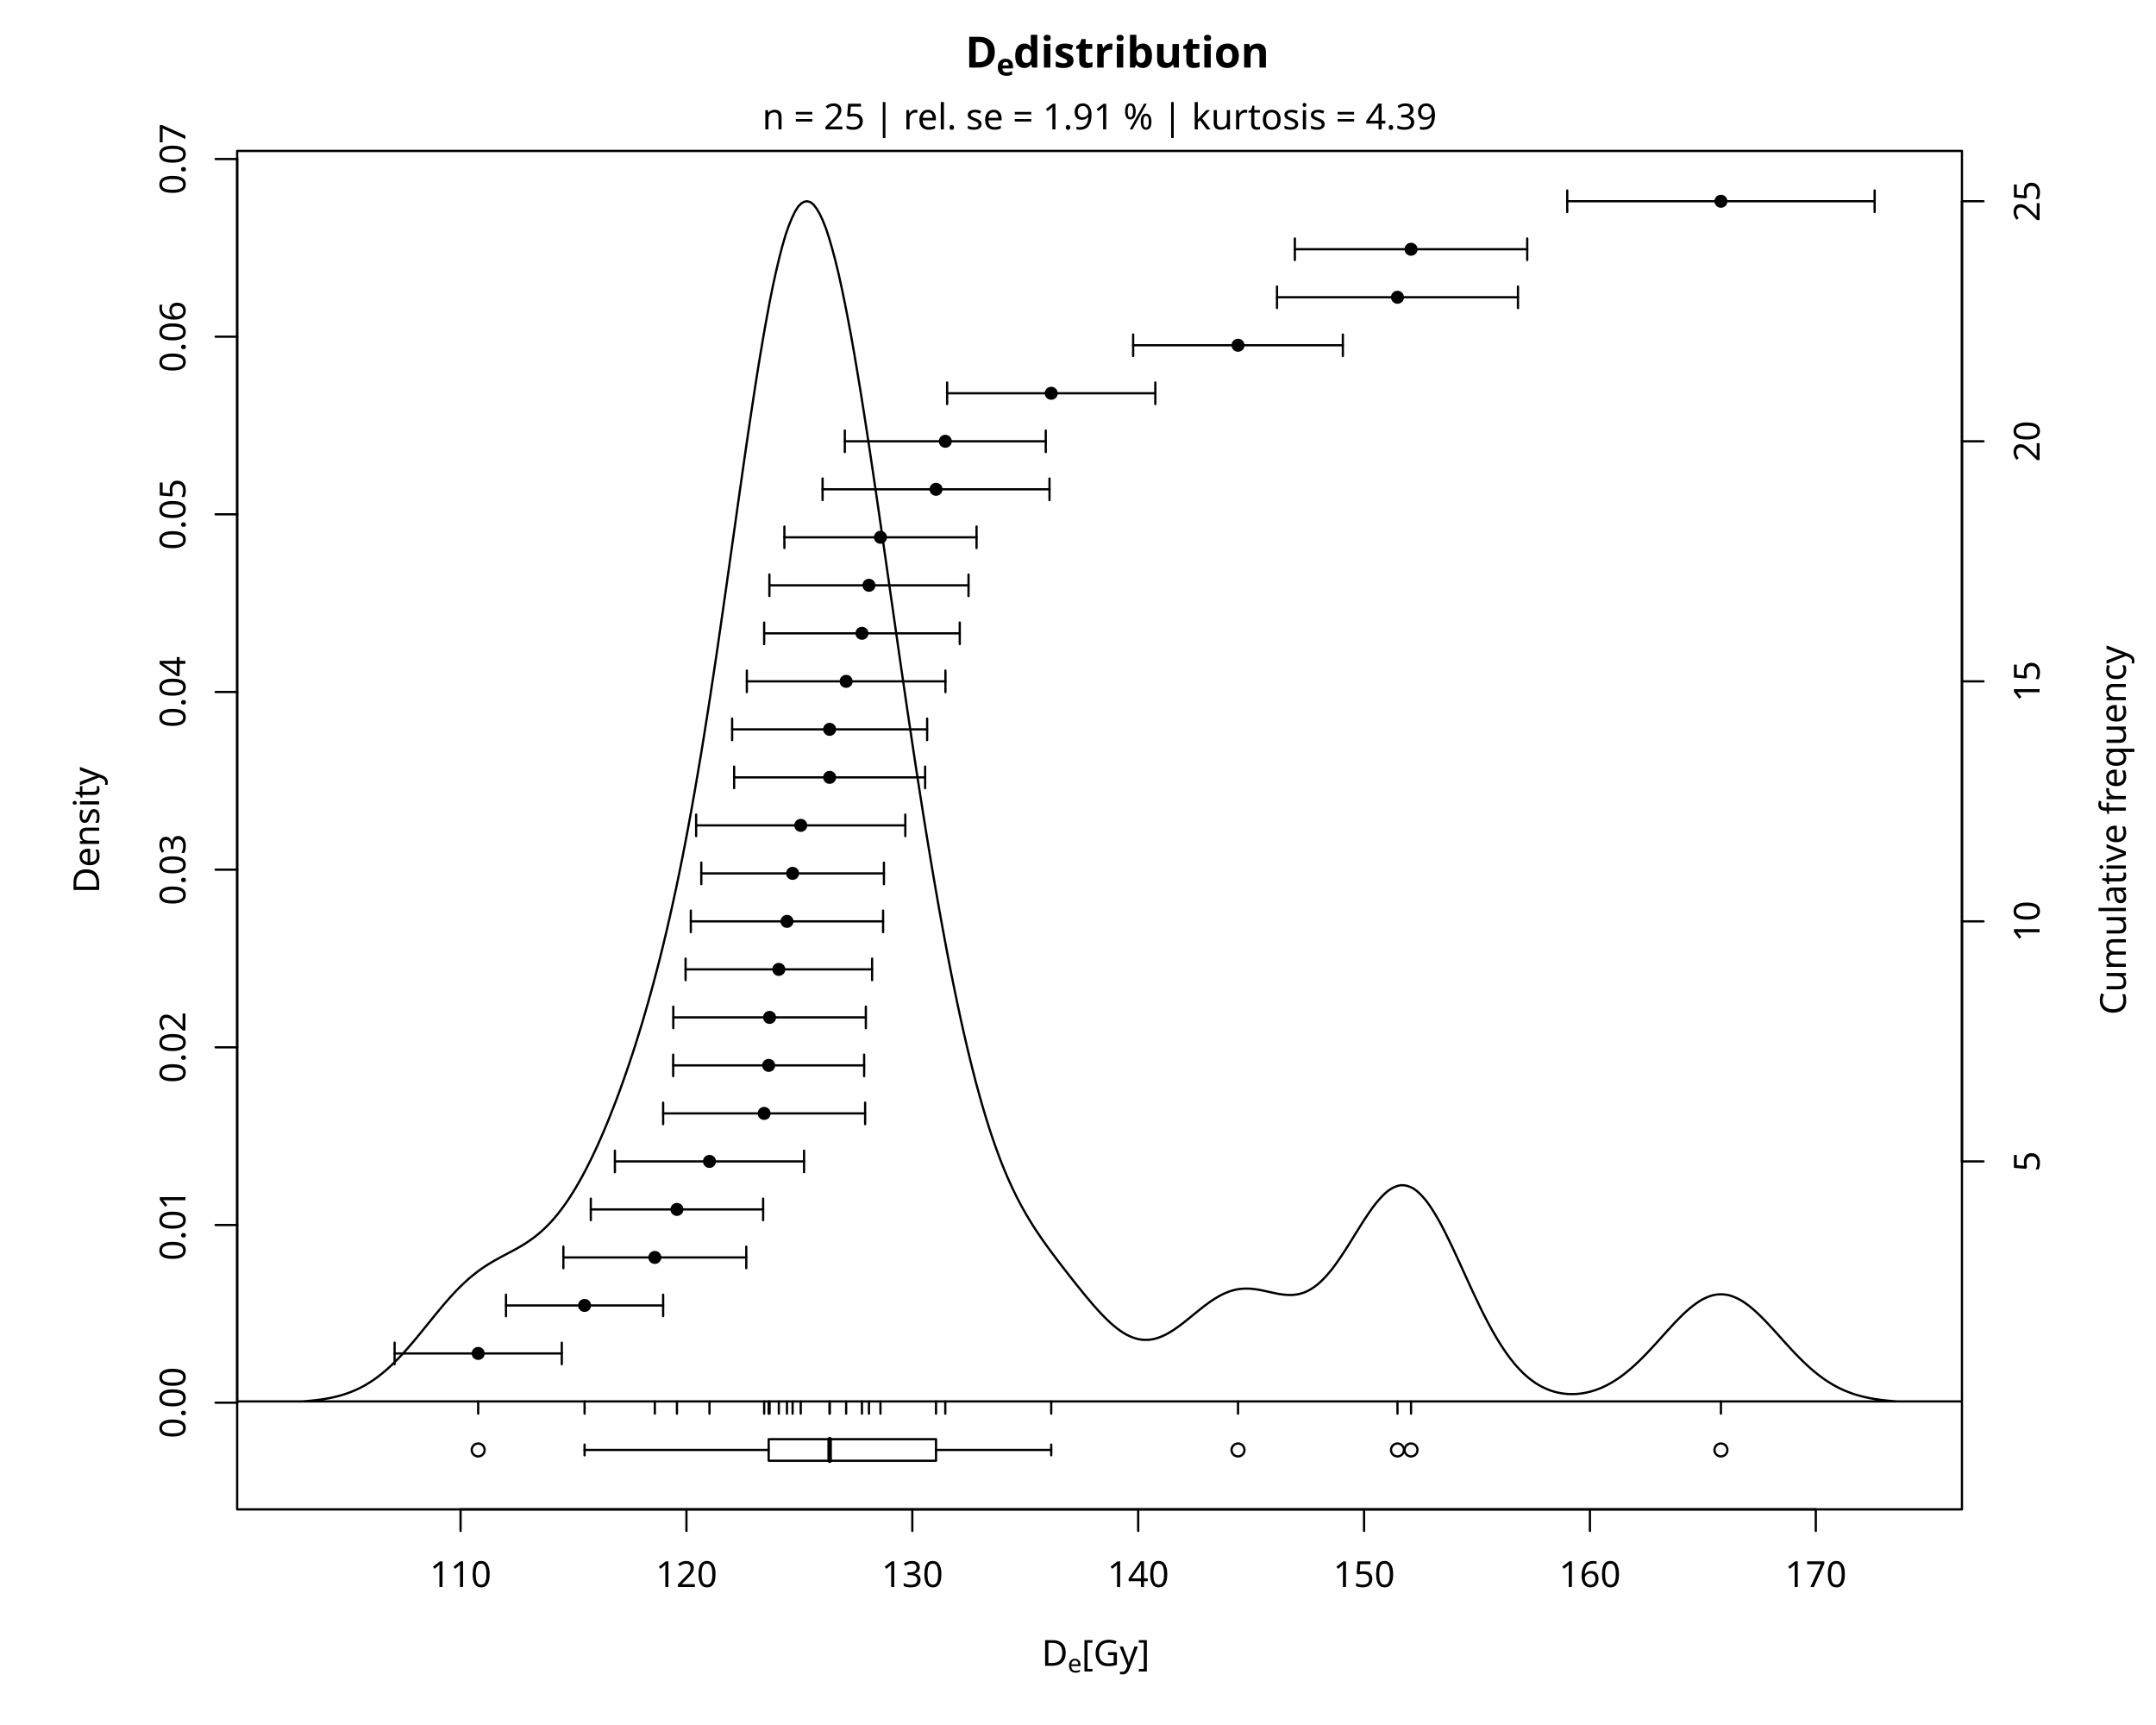
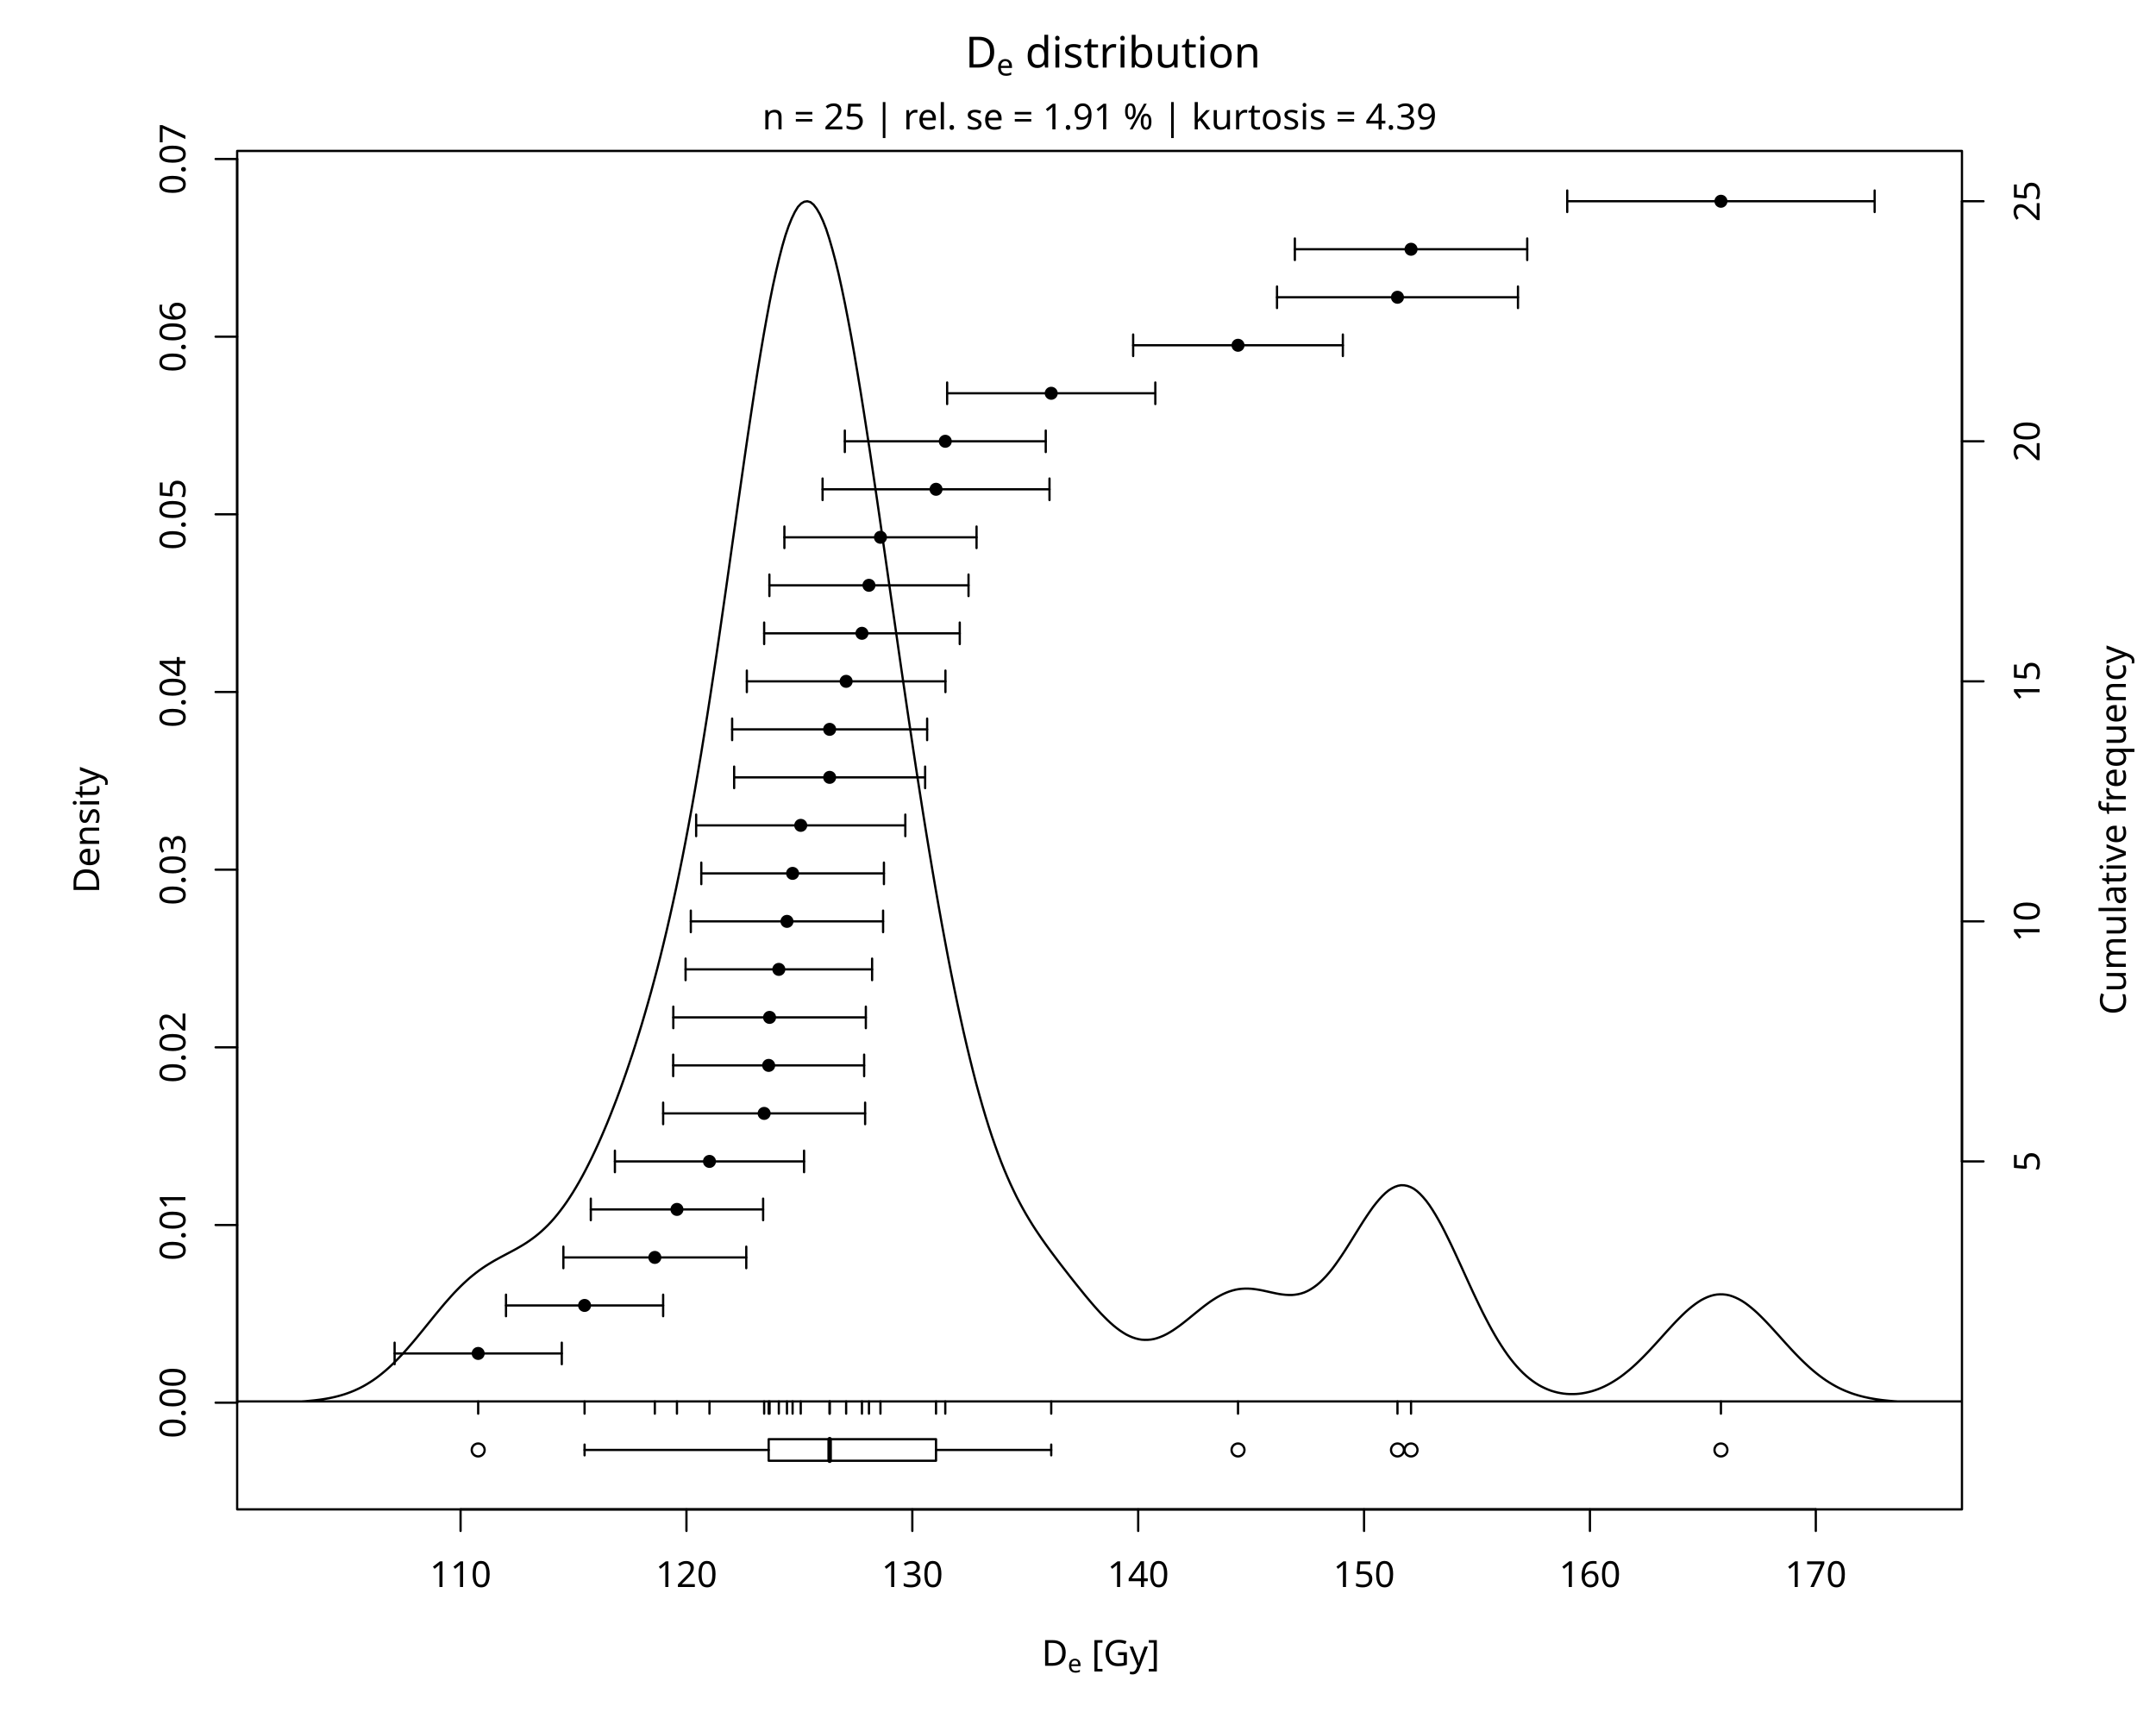
<svg xmlns="http://www.w3.org/2000/svg" class="svglite" data-engine-version="2.0" width="720.00pt" height="576.00pt" viewBox="0 0 720.00 576.00">
  <defs>
    <style type="text/css">
    .svglite line, .svglite polyline, .svglite polygon, .svglite path, .svglite rect, .svglite circle {
      fill: none;
      stroke: #000000;
      stroke-linecap: round;
      stroke-linejoin: round;
      stroke-miterlimit: 10.00;
    }
  </style>
  </defs>
  <rect width="100%" height="100%" style="stroke: none; fill: #FFFFFF;" />
  <defs>
    <clipPath id="cpMC4wMHw3MjAuMDB8MC4wMHw1NzYuMDA=">
      <rect x="0.00" y="0.00" width="720.00" height="576.00" />
    </clipPath>
  </defs>
  <g clip-path="url(#cpMC4wMHw3MjAuMDB8MC4wMHw1NzYuMDA=)">
    <polygon points="79.20,504.00 655.20,504.00 655.20,50.40 79.20,50.40 " style="stroke-width: 0.75; fill: none;" />
    <line x1="153.81" y1="504.00" x2="606.39" y2="504.00" style="stroke-width: 0.75;" />
    <line x1="153.81" y1="504.00" x2="153.81" y2="511.20" style="stroke-width: 0.75;" />
    <line x1="229.24" y1="504.00" x2="229.24" y2="511.20" style="stroke-width: 0.75;" />
    <line x1="304.67" y1="504.00" x2="304.67" y2="511.20" style="stroke-width: 0.75;" />
    <line x1="380.10" y1="504.00" x2="380.10" y2="511.20" style="stroke-width: 0.75;" />
    <line x1="455.53" y1="504.00" x2="455.53" y2="511.20" style="stroke-width: 0.75;" />
    <line x1="530.96" y1="504.00" x2="530.96" y2="511.20" style="stroke-width: 0.75;" />
    <line x1="606.39" y1="504.00" x2="606.39" y2="511.20" style="stroke-width: 0.75;" />
    <text x="153.81" y="529.92" text-anchor="middle" style="font-size: 12.00px; font-family: sans;" textLength="20.02px" lengthAdjust="spacingAndGlyphs">110</text>
    <text x="229.24" y="529.92" text-anchor="middle" style="font-size: 12.00px; font-family: sans;" textLength="20.02px" lengthAdjust="spacingAndGlyphs">120</text>
    <text x="304.67" y="529.92" text-anchor="middle" style="font-size: 12.00px; font-family: sans;" textLength="20.02px" lengthAdjust="spacingAndGlyphs">130</text>
    <text x="380.10" y="529.92" text-anchor="middle" style="font-size: 12.00px; font-family: sans;" textLength="20.02px" lengthAdjust="spacingAndGlyphs">140</text>
    <text x="455.53" y="529.92" text-anchor="middle" style="font-size: 12.00px; font-family: sans;" textLength="20.02px" lengthAdjust="spacingAndGlyphs">150</text>
    <text x="530.96" y="529.92" text-anchor="middle" style="font-size: 12.00px; font-family: sans;" textLength="20.02px" lengthAdjust="spacingAndGlyphs">160</text>
    <text x="606.39" y="529.92" text-anchor="middle" style="font-size: 12.00px; font-family: sans;" textLength="20.02px" lengthAdjust="spacingAndGlyphs">170</text>
    <text x="347.86" y="556.23" style="font-size: 12.00px; font-family: sans;" textLength="8.67px" lengthAdjust="spacingAndGlyphs">D</text>
    <text x="356.53" y="558.45" style="font-size: 8.40px; font-family: sans;" textLength="4.67px" lengthAdjust="spacingAndGlyphs">e</text>
-     <text x="361.20" y="556.23" style="font-size: 12.00px; font-family: sans;" textLength="25.34px" lengthAdjust="spacingAndGlyphs"> [Gy]</text>
+     <text x="361.20" y="556.23" style="font-size: 12.00px; font-family: sans;" textLength="3.33px" lengthAdjust="spacingAndGlyphs"> </text>
+     <text x="364.53" y="556.23" style="font-size: 12.00px; font-family: sans;" textLength="22.01px" lengthAdjust="spacingAndGlyphs">[Gy]</text>
    <line x1="79.20" y1="468.37" x2="79.20" y2="53.09" style="stroke-width: 0.75;" />
    <line x1="79.20" y1="468.37" x2="72.00" y2="468.37" style="stroke-width: 0.75;" />
    <line x1="79.20" y1="409.04" x2="72.00" y2="409.04" style="stroke-width: 0.75;" />
    <line x1="79.20" y1="349.72" x2="72.00" y2="349.72" style="stroke-width: 0.75;" />
    <line x1="79.20" y1="290.39" x2="72.00" y2="290.39" style="stroke-width: 0.75;" />
    <line x1="79.20" y1="231.07" x2="72.00" y2="231.07" style="stroke-width: 0.75;" />
    <line x1="79.20" y1="171.74" x2="72.00" y2="171.74" style="stroke-width: 0.75;" />
    <line x1="79.20" y1="112.42" x2="72.00" y2="112.42" style="stroke-width: 0.75;" />
    <line x1="79.20" y1="53.09" x2="72.00" y2="53.09" style="stroke-width: 0.75;" />
    <text transform="translate(61.92,468.37) rotate(-90)" text-anchor="middle" style="font-size: 12.00px; font-family: sans;" textLength="23.36px" lengthAdjust="spacingAndGlyphs">0.00</text>
    <text transform="translate(61.92,409.04) rotate(-90)" text-anchor="middle" style="font-size: 12.00px; font-family: sans;" textLength="23.36px" lengthAdjust="spacingAndGlyphs">0.01</text>
    <text transform="translate(61.92,349.72) rotate(-90)" text-anchor="middle" style="font-size: 12.00px; font-family: sans;" textLength="23.36px" lengthAdjust="spacingAndGlyphs">0.02</text>
    <text transform="translate(61.92,290.39) rotate(-90)" text-anchor="middle" style="font-size: 12.00px; font-family: sans;" textLength="23.36px" lengthAdjust="spacingAndGlyphs">0.03</text>
    <text transform="translate(61.92,231.07) rotate(-90)" text-anchor="middle" style="font-size: 12.00px; font-family: sans;" textLength="23.36px" lengthAdjust="spacingAndGlyphs">0.04</text>
    <text transform="translate(61.92,171.74) rotate(-90)" text-anchor="middle" style="font-size: 12.00px; font-family: sans;" textLength="23.36px" lengthAdjust="spacingAndGlyphs">0.05</text>
    <text transform="translate(61.92,112.42) rotate(-90)" text-anchor="middle" style="font-size: 12.00px; font-family: sans;" textLength="23.36px" lengthAdjust="spacingAndGlyphs">0.06</text>
    <text transform="translate(61.92,53.09) rotate(-90)" text-anchor="middle" style="font-size: 12.00px; font-family: sans;" textLength="23.36px" lengthAdjust="spacingAndGlyphs">0.07</text>
    <text transform="translate(33.12,277.20) rotate(-90)" text-anchor="middle" style="font-size: 12.00px; font-family: sans;" textLength="40.02px" lengthAdjust="spacingAndGlyphs">Density</text>
  </g>
  <defs>
    <clipPath id="cpNzkuMjB8NjU1LjIwfDUwLjQwfDUwNC4wMA==">
      <rect x="79.20" y="50.40" width="576.00" height="453.60" />
    </clipPath>
  </defs>
  <g clip-path="url(#cpNzkuMjB8NjU1LjIwfDUwLjQwfDUwNC4wMA==)">
    <polygon points="79.20,467.96 100.53,467.96 101.58,467.90 102.62,467.82 103.66,467.72 104.71,467.62 105.75,467.50 106.80,467.37 107.84,467.22 108.88,467.05 109.93,466.86 110.97,466.65 112.01,466.41 113.06,466.14 114.10,465.85 115.15,465.53 116.19,465.17 117.23,464.78 118.28,464.35 119.32,463.88 120.36,463.38 121.41,462.83 122.45,462.23 123.49,461.59 124.54,460.91 125.58,460.18 126.63,459.39 127.67,458.56 128.71,457.69 129.76,456.77 130.80,455.80 131.84,454.79 132.89,453.73 133.93,452.64 134.98,451.51 136.02,450.34 137.06,449.14 138.11,447.92 139.15,446.67 140.19,445.40 141.24,444.12 142.28,442.83 143.33,441.54 144.37,440.25 145.41,438.97 146.46,437.70 147.50,436.45 148.54,435.22 149.59,434.03 150.63,432.86 151.67,431.72 152.72,430.63 153.76,429.58 154.81,428.57 155.85,427.61 156.89,426.68 157.94,425.82 158.98,425.00 160.02,424.21 161.07,423.47 162.11,422.77 163.16,422.11 164.20,421.48 165.24,420.87 166.29,420.29 167.33,419.72 168.37,419.17 169.42,418.61 170.46,418.06 171.51,417.50 172.55,416.93 173.59,416.33 174.64,415.71 175.68,415.06 176.72,414.36 177.77,413.61 178.81,412.83 179.85,411.99 180.90,411.08 181.94,410.11 182.99,409.08 184.03,407.99 185.07,406.81 186.12,405.55 187.16,404.22 188.20,402.83 189.25,401.35 190.29,399.78 191.34,398.14 192.38,396.42 193.42,394.63 194.47,392.74 195.51,390.78 196.55,388.74 197.60,386.63 198.64,384.43 199.69,382.16 200.73,379.81 201.77,377.39 202.82,374.89 203.86,372.30 204.90,369.64 205.95,366.91 206.99,364.11 208.03,361.21 209.08,358.23 210.12,355.18 211.17,352.05 212.21,348.82 213.25,345.49 214.30,342.07 215.34,338.55 216.38,334.94 217.43,331.20 218.47,327.34 219.52,323.37 220.56,319.29 221.60,315.05 222.65,310.66 223.69,306.13 224.73,301.47 225.78,296.64 226.82,291.62 227.87,286.44 228.91,281.10 229.95,275.60 231.00,269.87 232.04,263.98 233.08,257.92 234.13,251.70 235.17,245.28 236.22,238.69 237.26,231.96 238.30,225.09 239.35,218.09 240.39,210.95 241.43,203.72 242.48,196.41 243.52,189.05 244.56,181.65 245.61,174.24 246.65,166.85 247.70,159.49 248.74,152.22 249.78,145.07 250.83,138.05 251.87,131.19 252.91,124.50 253.96,118.11 255.00,111.98 256.05,106.11 257.09,100.53 258.13,95.36 259.18,90.59 260.22,86.18 261.26,82.16 262.31,78.57 263.35,75.54 264.40,72.94 265.44,70.78 266.48,69.07 267.53,67.97 268.57,67.36 269.61,67.20 270.66,67.50 271.70,68.34 272.74,69.71 273.79,71.52 274.83,73.75 275.88,76.42 276.92,79.62 277.96,83.21 279.01,87.15 280.05,91.44 281.09,96.16 282.14,101.21 283.18,106.55 284.23,112.15 285.27,118.03 286.31,124.19 287.36,130.54 288.40,137.07 289.44,143.76 290.49,150.64 291.53,157.63 292.58,164.72 293.62,171.88 294.66,179.11 295.71,186.39 296.75,193.69 297.79,200.99 298.84,208.29 299.88,215.56 300.92,222.79 301.97,229.97 303.01,237.09 304.06,244.12 305.10,251.07 306.14,257.92 307.19,264.68 308.23,271.31 309.27,277.81 310.32,284.19 311.36,290.44 312.41,296.57 313.45,302.51 314.49,308.32 315.54,313.99 316.58,319.51 317.62,324.85 318.67,330.02 319.71,335.05 320.76,339.92 321.80,344.61 322.84,349.11 323.89,353.46 324.93,357.65 325.97,361.69 327.02,365.51 328.06,369.18 329.10,372.69 330.15,376.07 331.19,379.26 332.24,382.28 333.28,385.17 334.32,387.93 335.37,390.55 336.41,393.00 337.45,395.35 338.50,397.58 339.54,399.72 340.59,401.72 341.63,403.64 342.67,405.47 343.72,407.23 344.76,408.92 345.80,410.54 346.85,412.10 347.89,413.63 348.94,415.12 349.98,416.56 351.02,417.98 352.07,419.38 353.11,420.76 354.15,422.13 355.20,423.48 356.24,424.82 357.28,426.16 358.33,427.49 359.37,428.80 360.42,430.10 361.46,431.39 362.50,432.67 363.55,433.92 364.59,435.15 365.63,436.35 366.68,437.52 367.72,438.65 368.77,439.72 369.81,440.75 370.85,441.73 371.90,442.65 372.94,443.49 373.98,444.26 375.03,444.96 376.07,445.59 377.12,446.11 378.16,446.55 379.20,446.90 380.25,447.17 381.29,447.34 382.33,447.40 383.38,447.38 384.42,447.28 385.46,447.09 386.51,446.79 387.55,446.41 388.60,445.97 389.64,445.45 390.68,444.86 391.73,444.21 392.77,443.50 393.81,442.76 394.86,441.97 395.90,441.15 396.95,440.31 397.99,439.46 399.03,438.61 400.08,437.76 401.12,436.93 402.16,436.11 403.21,435.33 404.25,434.58 405.30,433.89 406.34,433.24 407.38,432.65 408.43,432.11 409.47,431.65 410.51,431.25 411.56,430.92 412.60,430.65 413.64,430.46 414.69,430.34 415.73,430.28 416.78,430.28 417.82,430.33 418.86,430.44 419.91,430.59 420.95,430.77 421.99,430.98 423.04,431.21 424.08,431.44 425.13,431.67 426.17,431.89 427.21,432.09 428.26,432.24 429.30,432.35 430.34,432.41 431.39,432.42 432.43,432.32 433.48,432.16 434.52,431.91 435.56,431.57 436.61,431.11 437.65,430.54 438.69,429.87 439.74,429.10 440.78,428.22 441.82,427.20 442.87,426.10 443.91,424.90 444.96,423.61 446.00,422.21 447.04,420.74 448.09,419.20 449.13,417.62 450.17,415.98 451.22,414.31 452.26,412.63 453.31,410.94 454.35,409.27 455.39,407.64 456.44,406.05 457.48,404.52 458.52,403.05 459.57,401.71 460.61,400.47 461.66,399.34 462.70,398.34 463.74,397.49 464.79,396.82 465.83,396.30 466.87,395.94 467.92,395.75 468.96,395.79 470.00,395.99 471.05,396.37 472.09,396.91 473.14,397.67 474.18,398.61 475.22,399.71 476.27,400.95 477.31,402.36 478.35,403.93 479.40,405.63 480.44,407.43 481.49,409.34 482.53,411.37 483.57,413.47 484.62,415.63 485.66,417.84 486.70,420.10 487.75,422.38 488.79,424.67 489.84,426.97 490.88,429.25 491.92,431.50 492.97,433.72 494.01,435.90 495.05,438.03 496.10,440.08 497.14,442.07 498.18,443.99 499.23,445.84 500.27,447.59 501.32,449.25 502.36,450.83 503.40,452.33 504.45,453.74 505.49,455.04 506.53,456.26 507.58,457.39 508.62,458.45 509.67,459.41 510.71,460.28 511.75,461.08 512.80,461.81 513.84,462.47 514.88,463.04 515.93,463.54 516.97,463.99 518.02,464.39 519.06,464.70 520.10,464.97 521.15,465.18 522.19,465.34 523.23,465.45 524.28,465.50 525.32,465.50 526.37,465.47 527.41,465.38 528.45,465.24 529.50,465.05 530.54,464.82 531.58,464.55 532.63,464.22 533.67,463.85 534.71,463.43 535.76,462.96 536.80,462.44 537.85,461.87 538.89,461.25 539.93,460.59 540.98,459.88 542.02,459.11 543.06,458.29 544.11,457.44 545.15,456.54 546.20,455.59 547.24,454.60 548.28,453.58 549.33,452.52 550.37,451.44 551.41,450.32 552.46,449.19 553.50,448.05 554.55,446.89 555.59,445.73 556.63,444.57 557.68,443.43 558.72,442.30 559.76,441.20 560.81,440.13 561.85,439.10 562.89,438.11 563.94,437.18 564.98,436.32 566.03,435.52 567.07,434.79 568.11,434.13 569.16,433.58 570.20,433.11 571.24,432.73 572.29,432.44 573.33,432.26 574.38,432.19 575.42,432.21 576.46,432.32 577.51,432.53 578.55,432.86 579.59,433.28 580.64,433.78 581.68,434.36 582.73,435.04 583.77,435.80 584.81,436.63 585.86,437.52 586.90,438.46 587.94,439.47 588.99,440.52 590.03,441.60 591.07,442.71 592.12,443.85 593.16,445.00 594.21,446.16 595.25,447.32 596.29,448.48 597.34,449.62 598.38,450.75 599.42,451.86 600.47,452.94 601.51,453.99 602.56,455.00 603.60,455.98 604.64,456.92 605.69,457.82 606.73,458.67 607.77,459.48 608.82,460.25 609.86,460.97 610.91,461.64 611.95,462.27 612.99,462.86 614.04,463.41 615.08,463.91 616.12,464.37 617.17,464.79 618.21,465.19 619.25,465.54 620.30,465.86 621.34,466.15 622.39,466.42 623.43,466.65 624.47,466.86 625.52,467.05 626.56,467.22 627.60,467.37 628.65,467.51 629.69,467.62 630.74,467.73 631.78,467.82 632.82,467.90 633.87,467.96 655.20,467.96 " style="stroke-width: 0.75; fill: none;" />
  </g>
  <g clip-path="url(#cpMC4wMHw3MjAuMDB8MC4wMHw1NzYuMDA=)">
-     <text x="322.38" y="22.56" style="font-size: 14.40px; font-weight: bold; font-family: sans;" textLength="10.40px" lengthAdjust="spacingAndGlyphs">D</text>
-     <text x="332.78" y="25.22" style="font-size: 10.08px; font-weight: bold; font-family: sans;" textLength="5.61px" lengthAdjust="spacingAndGlyphs">e</text>
-     <text x="338.39" y="22.56" style="font-size: 14.40px; font-weight: bold; font-family: sans;" textLength="73.64px" lengthAdjust="spacingAndGlyphs"> distribution</text>
+     <text x="322.38" y="22.56" style="font-size: 14.40px; font-family: sans;" textLength="10.40px" lengthAdjust="spacingAndGlyphs">D</text>
+     <text x="332.78" y="25.22" style="font-size: 10.08px; font-family: sans;" textLength="5.61px" lengthAdjust="spacingAndGlyphs">e</text>
+     <text x="338.39" y="22.56" style="font-size: 14.40px; font-family: sans;" textLength="4.00px" lengthAdjust="spacingAndGlyphs"> </text>
+     <text x="342.39" y="22.56" style="font-size: 14.40px; font-family: sans;" textLength="69.64px" lengthAdjust="spacingAndGlyphs">distribution</text>
    <text x="367.20" y="43.20" text-anchor="middle" style="font-size: 12.00px; font-family: sans;" textLength="215.39px" lengthAdjust="spacingAndGlyphs">n = 25 | rel. se = 1.91 % | kurtosis = 4.39</text>
  </g>
  <g clip-path="url(#cpNzkuMjB8NjU1LjIwfDUwLjQwfDUwNC4wMA==)">
    <polyline points="277.06,487.76 277.06,480.56 " style="stroke-width: 1.50;" />
    <polygon points="256.70,487.76 256.70,480.56 312.59,480.56 312.59,487.76 " style="stroke-width: 0.75; fill: none;" />
    <polyline points="256.70,484.16 195.22,484.16 " style="stroke-width: 0.75;" />
    <polyline points="312.59,484.16 351.06,484.16 " style="stroke-width: 0.75;" />
    <polyline points="195.22,485.96 195.22,482.36 " style="stroke-width: 0.75;" />
    <polyline points="351.06,485.96 351.06,482.36 " style="stroke-width: 0.75;" />
    <circle cx="159.69" cy="484.16" r="2.16" style="stroke-width: 0.75;" />
    <circle cx="413.44" cy="484.16" r="2.16" style="stroke-width: 0.75;" />
    <circle cx="466.69" cy="484.16" r="2.16" style="stroke-width: 0.75;" />
    <circle cx="471.22" cy="484.16" r="2.16" style="stroke-width: 0.75;" />
    <circle cx="574.71" cy="484.16" r="2.16" style="stroke-width: 0.75;" />
  </g>
  <g clip-path="url(#cpMC4wMHw3MjAuMDB8MC4wMHw1NzYuMDA=)">
    <line x1="159.69" y1="467.96" x2="159.69" y2="472.04" style="stroke-width: 0.75;" />
    <line x1="195.22" y1="467.96" x2="195.22" y2="472.04" style="stroke-width: 0.75;" />
    <line x1="218.68" y1="467.96" x2="218.68" y2="472.04" style="stroke-width: 0.75;" />
    <line x1="226.07" y1="467.96" x2="226.07" y2="472.04" style="stroke-width: 0.75;" />
    <line x1="236.93" y1="467.96" x2="236.93" y2="472.04" style="stroke-width: 0.75;" />
    <line x1="255.19" y1="467.96" x2="255.19" y2="472.04" style="stroke-width: 0.75;" />
    <line x1="256.70" y1="467.96" x2="256.70" y2="472.04" style="stroke-width: 0.75;" />
    <line x1="257.00" y1="467.96" x2="257.00" y2="472.04" style="stroke-width: 0.75;" />
    <line x1="260.09" y1="467.96" x2="260.09" y2="472.04" style="stroke-width: 0.75;" />
    <line x1="262.81" y1="467.96" x2="262.81" y2="472.04" style="stroke-width: 0.75;" />
    <line x1="264.69" y1="467.96" x2="264.69" y2="472.04" style="stroke-width: 0.75;" />
    <line x1="267.41" y1="467.96" x2="267.41" y2="472.04" style="stroke-width: 0.75;" />
    <line x1="277.06" y1="467.96" x2="277.06" y2="472.04" style="stroke-width: 0.75;" />
    <line x1="277.06" y1="467.96" x2="277.06" y2="472.04" style="stroke-width: 0.75;" />
    <line x1="282.57" y1="467.96" x2="282.57" y2="472.04" style="stroke-width: 0.75;" />
    <line x1="287.85" y1="467.96" x2="287.85" y2="472.04" style="stroke-width: 0.75;" />
    <line x1="290.19" y1="467.96" x2="290.19" y2="472.04" style="stroke-width: 0.75;" />
    <line x1="294.03" y1="467.96" x2="294.03" y2="472.04" style="stroke-width: 0.75;" />
    <line x1="312.59" y1="467.96" x2="312.59" y2="472.04" style="stroke-width: 0.75;" />
    <line x1="315.68" y1="467.96" x2="315.68" y2="472.04" style="stroke-width: 0.75;" />
    <line x1="351.06" y1="467.96" x2="351.06" y2="472.04" style="stroke-width: 0.75;" />
    <line x1="413.44" y1="467.96" x2="413.44" y2="472.04" style="stroke-width: 0.75;" />
    <line x1="466.69" y1="467.96" x2="466.69" y2="472.04" style="stroke-width: 0.75;" />
    <line x1="471.22" y1="467.96" x2="471.22" y2="472.04" style="stroke-width: 0.75;" />
    <line x1="574.71" y1="467.96" x2="574.71" y2="472.04" style="stroke-width: 0.75;" />
    <line x1="655.20" y1="387.81" x2="655.20" y2="67.20" style="stroke-width: 0.75;" />
    <line x1="655.20" y1="387.81" x2="662.40" y2="387.81" style="stroke-width: 0.75;" />
    <line x1="655.20" y1="307.66" x2="662.40" y2="307.66" style="stroke-width: 0.75;" />
    <line x1="655.20" y1="227.51" x2="662.40" y2="227.51" style="stroke-width: 0.75;" />
    <line x1="655.20" y1="147.35" x2="662.40" y2="147.35" style="stroke-width: 0.75;" />
    <line x1="655.20" y1="67.20" x2="662.40" y2="67.20" style="stroke-width: 0.75;" />
    <text transform="translate(681.12,387.81) rotate(-90)" text-anchor="middle" style="font-size: 12.00px; font-family: sans;" textLength="6.67px" lengthAdjust="spacingAndGlyphs">5</text>
    <text transform="translate(681.12,307.66) rotate(-90)" text-anchor="middle" style="font-size: 12.00px; font-family: sans;" textLength="13.35px" lengthAdjust="spacingAndGlyphs">10</text>
    <text transform="translate(681.12,227.51) rotate(-90)" text-anchor="middle" style="font-size: 12.00px; font-family: sans;" textLength="13.35px" lengthAdjust="spacingAndGlyphs">15</text>
    <text transform="translate(681.12,147.35) rotate(-90)" text-anchor="middle" style="font-size: 12.00px; font-family: sans;" textLength="13.35px" lengthAdjust="spacingAndGlyphs">20</text>
    <text transform="translate(681.12,67.20) rotate(-90)" text-anchor="middle" style="font-size: 12.00px; font-family: sans;" textLength="13.35px" lengthAdjust="spacingAndGlyphs">25</text>
    <text transform="translate(709.92,277.20) rotate(-90)" text-anchor="middle" style="font-size: 12.00px; font-family: sans;" textLength="116.08px" lengthAdjust="spacingAndGlyphs">Cumulative frequency</text>
  </g>
  <g clip-path="url(#cpNzkuMjB8NjU1LjIwfDUwLjQwfDUwNC4wMA==)">
    <line x1="131.78" y1="451.93" x2="187.61" y2="451.93" style="stroke-width: 0.75;" />
    <polyline points="131.78,448.33 131.78,451.93 131.78,455.53 " style="stroke-width: 0.75;" />
    <polyline points="187.61,455.53 187.61,451.93 187.61,448.33 " style="stroke-width: 0.75;" />
    <line x1="168.98" y1="435.90" x2="221.46" y2="435.90" style="stroke-width: 0.75;" />
    <polyline points="168.98,432.30 168.98,435.90 168.98,439.50 " style="stroke-width: 0.75;" />
    <polyline points="221.46,439.50 221.46,435.90 221.46,432.30 " style="stroke-width: 0.75;" />
    <line x1="188.14" y1="419.87" x2="249.22" y2="419.87" style="stroke-width: 0.75;" />
    <polyline points="188.14,416.27 188.14,419.87 188.14,423.47 " style="stroke-width: 0.75;" />
    <polyline points="249.22,423.47 249.22,419.87 249.22,416.27 " style="stroke-width: 0.75;" />
    <line x1="197.30" y1="403.84" x2="254.85" y2="403.84" style="stroke-width: 0.75;" />
    <polyline points="197.30,400.24 197.30,403.84 197.30,407.44 " style="stroke-width: 0.75;" />
    <polyline points="254.85,407.44 254.85,403.84 254.85,400.24 " style="stroke-width: 0.75;" />
    <line x1="205.35" y1="387.81" x2="268.52" y2="387.81" style="stroke-width: 0.75;" />
    <polyline points="205.35,384.21 205.35,387.81 205.35,391.41 " style="stroke-width: 0.75;" />
    <polyline points="268.52,391.41 268.52,387.81 268.52,384.21 " style="stroke-width: 0.75;" />
    <line x1="221.46" y1="371.78" x2="288.91" y2="371.78" style="stroke-width: 0.75;" />
    <polyline points="221.46,368.18 221.46,371.78 221.46,375.38 " style="stroke-width: 0.75;" />
    <polyline points="288.91,375.38 288.91,371.78 288.91,368.18 " style="stroke-width: 0.75;" />
    <line x1="224.81" y1="355.75" x2="288.58" y2="355.75" style="stroke-width: 0.75;" />
    <polyline points="224.81,352.15 224.81,355.75 224.81,359.35 " style="stroke-width: 0.75;" />
    <polyline points="288.58,359.35 288.58,355.75 288.58,352.15 " style="stroke-width: 0.75;" />
    <line x1="224.85" y1="339.72" x2="289.15" y2="339.72" style="stroke-width: 0.75;" />
    <polyline points="224.85,336.12 224.85,339.72 224.85,343.32 " style="stroke-width: 0.75;" />
    <polyline points="289.15,343.32 289.15,339.72 289.15,336.12 " style="stroke-width: 0.75;" />
    <line x1="228.95" y1="323.69" x2="291.24" y2="323.69" style="stroke-width: 0.75;" />
    <polyline points="228.95,320.09 228.95,323.69 228.95,327.29 " style="stroke-width: 0.75;" />
    <polyline points="291.24,327.29 291.24,323.69 291.24,320.09 " style="stroke-width: 0.75;" />
    <line x1="230.70" y1="307.66" x2="294.91" y2="307.66" style="stroke-width: 0.75;" />
    <polyline points="230.70,304.06 230.70,307.66 230.70,311.26 " style="stroke-width: 0.75;" />
    <polyline points="294.91,311.26 294.91,307.66 294.91,304.06 " style="stroke-width: 0.75;" />
    <line x1="234.20" y1="291.63" x2="295.19" y2="291.63" style="stroke-width: 0.75;" />
    <polyline points="234.20,288.03 234.20,291.63 234.20,295.23 " style="stroke-width: 0.75;" />
    <polyline points="295.19,295.23 295.19,291.63 295.19,288.03 " style="stroke-width: 0.75;" />
    <line x1="232.48" y1="275.60" x2="302.33" y2="275.60" style="stroke-width: 0.75;" />
    <polyline points="232.48,272.00 232.48,275.60 232.48,279.20 " style="stroke-width: 0.75;" />
    <polyline points="302.33,279.20 302.33,275.60 302.33,272.00 " style="stroke-width: 0.75;" />
    <line x1="245.17" y1="259.57" x2="308.95" y2="259.57" style="stroke-width: 0.75;" />
    <polyline points="245.17,255.97 245.17,259.57 245.17,263.17 " style="stroke-width: 0.75;" />
    <polyline points="308.95,263.17 308.95,259.57 308.95,255.97 " style="stroke-width: 0.75;" />
    <line x1="244.50" y1="243.54" x2="309.62" y2="243.54" style="stroke-width: 0.75;" />
    <polyline points="244.50,239.94 244.50,243.54 244.50,247.14 " style="stroke-width: 0.75;" />
    <polyline points="309.62,247.14 309.62,243.54 309.62,239.94 " style="stroke-width: 0.75;" />
    <line x1="249.41" y1="227.51" x2="315.73" y2="227.51" style="stroke-width: 0.75;" />
    <polyline points="249.41,223.91 249.41,227.51 249.41,231.11 " style="stroke-width: 0.75;" />
    <polyline points="315.73,231.11 315.73,227.51 315.73,223.91 " style="stroke-width: 0.75;" />
    <line x1="255.19" y1="211.47" x2="320.51" y2="211.47" style="stroke-width: 0.75;" />
    <polyline points="255.19,207.87 255.19,211.47 255.19,215.07 " style="stroke-width: 0.75;" />
    <polyline points="320.51,215.07 320.51,211.47 320.51,207.87 " style="stroke-width: 0.75;" />
    <line x1="256.94" y1="195.44" x2="323.44" y2="195.44" style="stroke-width: 0.75;" />
    <polyline points="256.94,191.84 256.94,195.44 256.94,199.04 " style="stroke-width: 0.75;" />
    <polyline points="323.44,199.04 323.44,195.44 323.44,191.84 " style="stroke-width: 0.75;" />
    <line x1="261.95" y1="179.41" x2="326.12" y2="179.41" style="stroke-width: 0.75;" />
    <polyline points="261.95,175.81 261.95,179.41 261.95,183.01 " style="stroke-width: 0.75;" />
    <polyline points="326.12,183.01 326.12,179.41 326.12,175.81 " style="stroke-width: 0.75;" />
    <line x1="274.70" y1="163.38" x2="350.48" y2="163.38" style="stroke-width: 0.75;" />
    <polyline points="274.70,159.78 274.70,163.38 274.70,166.98 " style="stroke-width: 0.75;" />
    <polyline points="350.48,166.98 350.48,163.38 350.48,159.78 " style="stroke-width: 0.75;" />
    <line x1="282.13" y1="147.35" x2="349.23" y2="147.35" style="stroke-width: 0.75;" />
    <polyline points="282.13,143.75 282.13,147.35 282.13,150.95 " style="stroke-width: 0.75;" />
    <polyline points="349.23,150.95 349.23,147.35 349.23,143.75 " style="stroke-width: 0.75;" />
    <line x1="316.30" y1="131.32" x2="385.82" y2="131.32" style="stroke-width: 0.75;" />
    <polyline points="316.30,127.72 316.30,131.32 316.30,134.92 " style="stroke-width: 0.75;" />
    <polyline points="385.82,134.92 385.82,131.32 385.82,127.72 " style="stroke-width: 0.75;" />
    <line x1="378.42" y1="115.29" x2="448.45" y2="115.29" style="stroke-width: 0.75;" />
    <polyline points="378.42,111.69 378.42,115.29 378.42,118.89 " style="stroke-width: 0.75;" />
    <polyline points="448.45,118.89 448.45,115.29 448.45,111.69 " style="stroke-width: 0.75;" />
    <line x1="426.46" y1="99.26" x2="506.93" y2="99.26" style="stroke-width: 0.75;" />
    <polyline points="426.46,95.66 426.46,99.26 426.46,102.86 " style="stroke-width: 0.75;" />
    <polyline points="506.93,102.86 506.93,99.26 506.93,95.66 " style="stroke-width: 0.75;" />
    <line x1="432.42" y1="83.23" x2="510.02" y2="83.23" style="stroke-width: 0.75;" />
    <polyline points="432.42,79.63 432.42,83.23 432.42,86.83 " style="stroke-width: 0.75;" />
    <polyline points="510.02,86.83 510.02,83.23 510.02,79.63 " style="stroke-width: 0.75;" />
    <line x1="523.38" y1="67.20" x2="626.04" y2="67.20" style="stroke-width: 0.75;" />
    <polyline points="523.38,63.60 523.38,67.20 523.38,70.80 " style="stroke-width: 0.75;" />
    <polyline points="626.04,70.80 626.04,67.20 626.04,63.60 " style="stroke-width: 0.75;" />
    <circle cx="159.69" cy="451.93" r="1.80" style="stroke-width: 0.75; fill: #000000;" />
    <circle cx="195.22" cy="435.90" r="1.80" style="stroke-width: 0.75; fill: #000000;" />
    <circle cx="218.68" cy="419.87" r="1.80" style="stroke-width: 0.75; fill: #000000;" />
    <circle cx="226.07" cy="403.84" r="1.80" style="stroke-width: 0.75; fill: #000000;" />
    <circle cx="236.93" cy="387.81" r="1.80" style="stroke-width: 0.75; fill: #000000;" />
    <circle cx="255.19" cy="371.78" r="1.80" style="stroke-width: 0.75; fill: #000000;" />
    <circle cx="256.70" cy="355.75" r="1.80" style="stroke-width: 0.75; fill: #000000;" />
    <circle cx="257.00" cy="339.72" r="1.80" style="stroke-width: 0.75; fill: #000000;" />
    <circle cx="260.09" cy="323.69" r="1.80" style="stroke-width: 0.75; fill: #000000;" />
    <circle cx="262.81" cy="307.66" r="1.80" style="stroke-width: 0.75; fill: #000000;" />
    <circle cx="264.69" cy="291.63" r="1.80" style="stroke-width: 0.75; fill: #000000;" />
    <circle cx="267.41" cy="275.60" r="1.80" style="stroke-width: 0.75; fill: #000000;" />
    <circle cx="277.06" cy="259.57" r="1.80" style="stroke-width: 0.75; fill: #000000;" />
    <circle cx="277.06" cy="243.54" r="1.80" style="stroke-width: 0.75; fill: #000000;" />
    <circle cx="282.57" cy="227.51" r="1.80" style="stroke-width: 0.75; fill: #000000;" />
    <circle cx="287.85" cy="211.47" r="1.80" style="stroke-width: 0.75; fill: #000000;" />
    <circle cx="290.19" cy="195.44" r="1.80" style="stroke-width: 0.75; fill: #000000;" />
    <circle cx="294.03" cy="179.41" r="1.80" style="stroke-width: 0.75; fill: #000000;" />
    <circle cx="312.59" cy="163.38" r="1.80" style="stroke-width: 0.75; fill: #000000;" />
    <circle cx="315.68" cy="147.35" r="1.80" style="stroke-width: 0.75; fill: #000000;" />
    <circle cx="351.06" cy="131.32" r="1.80" style="stroke-width: 0.75; fill: #000000;" />
    <circle cx="413.44" cy="115.29" r="1.80" style="stroke-width: 0.75; fill: #000000;" />
    <circle cx="466.69" cy="99.26" r="1.80" style="stroke-width: 0.75; fill: #000000;" />
    <circle cx="471.22" cy="83.23" r="1.80" style="stroke-width: 0.75; fill: #000000;" />
    <circle cx="574.71" cy="67.20" r="1.80" style="stroke-width: 0.75; fill: #000000;" />
  </g>
  <defs>
    <clipPath id="cpNTkuMDR8Njg5Ljc2fDU5LjA0fDUwMi41Ng==">
      <rect x="59.04" y="59.04" width="630.72" height="443.52" />
    </clipPath>
  </defs>
  <g clip-path="url(#cpNTkuMDR8Njg5Ljc2fDU5LjA0fDUwMi41Ng==)">
</g>
</svg>
